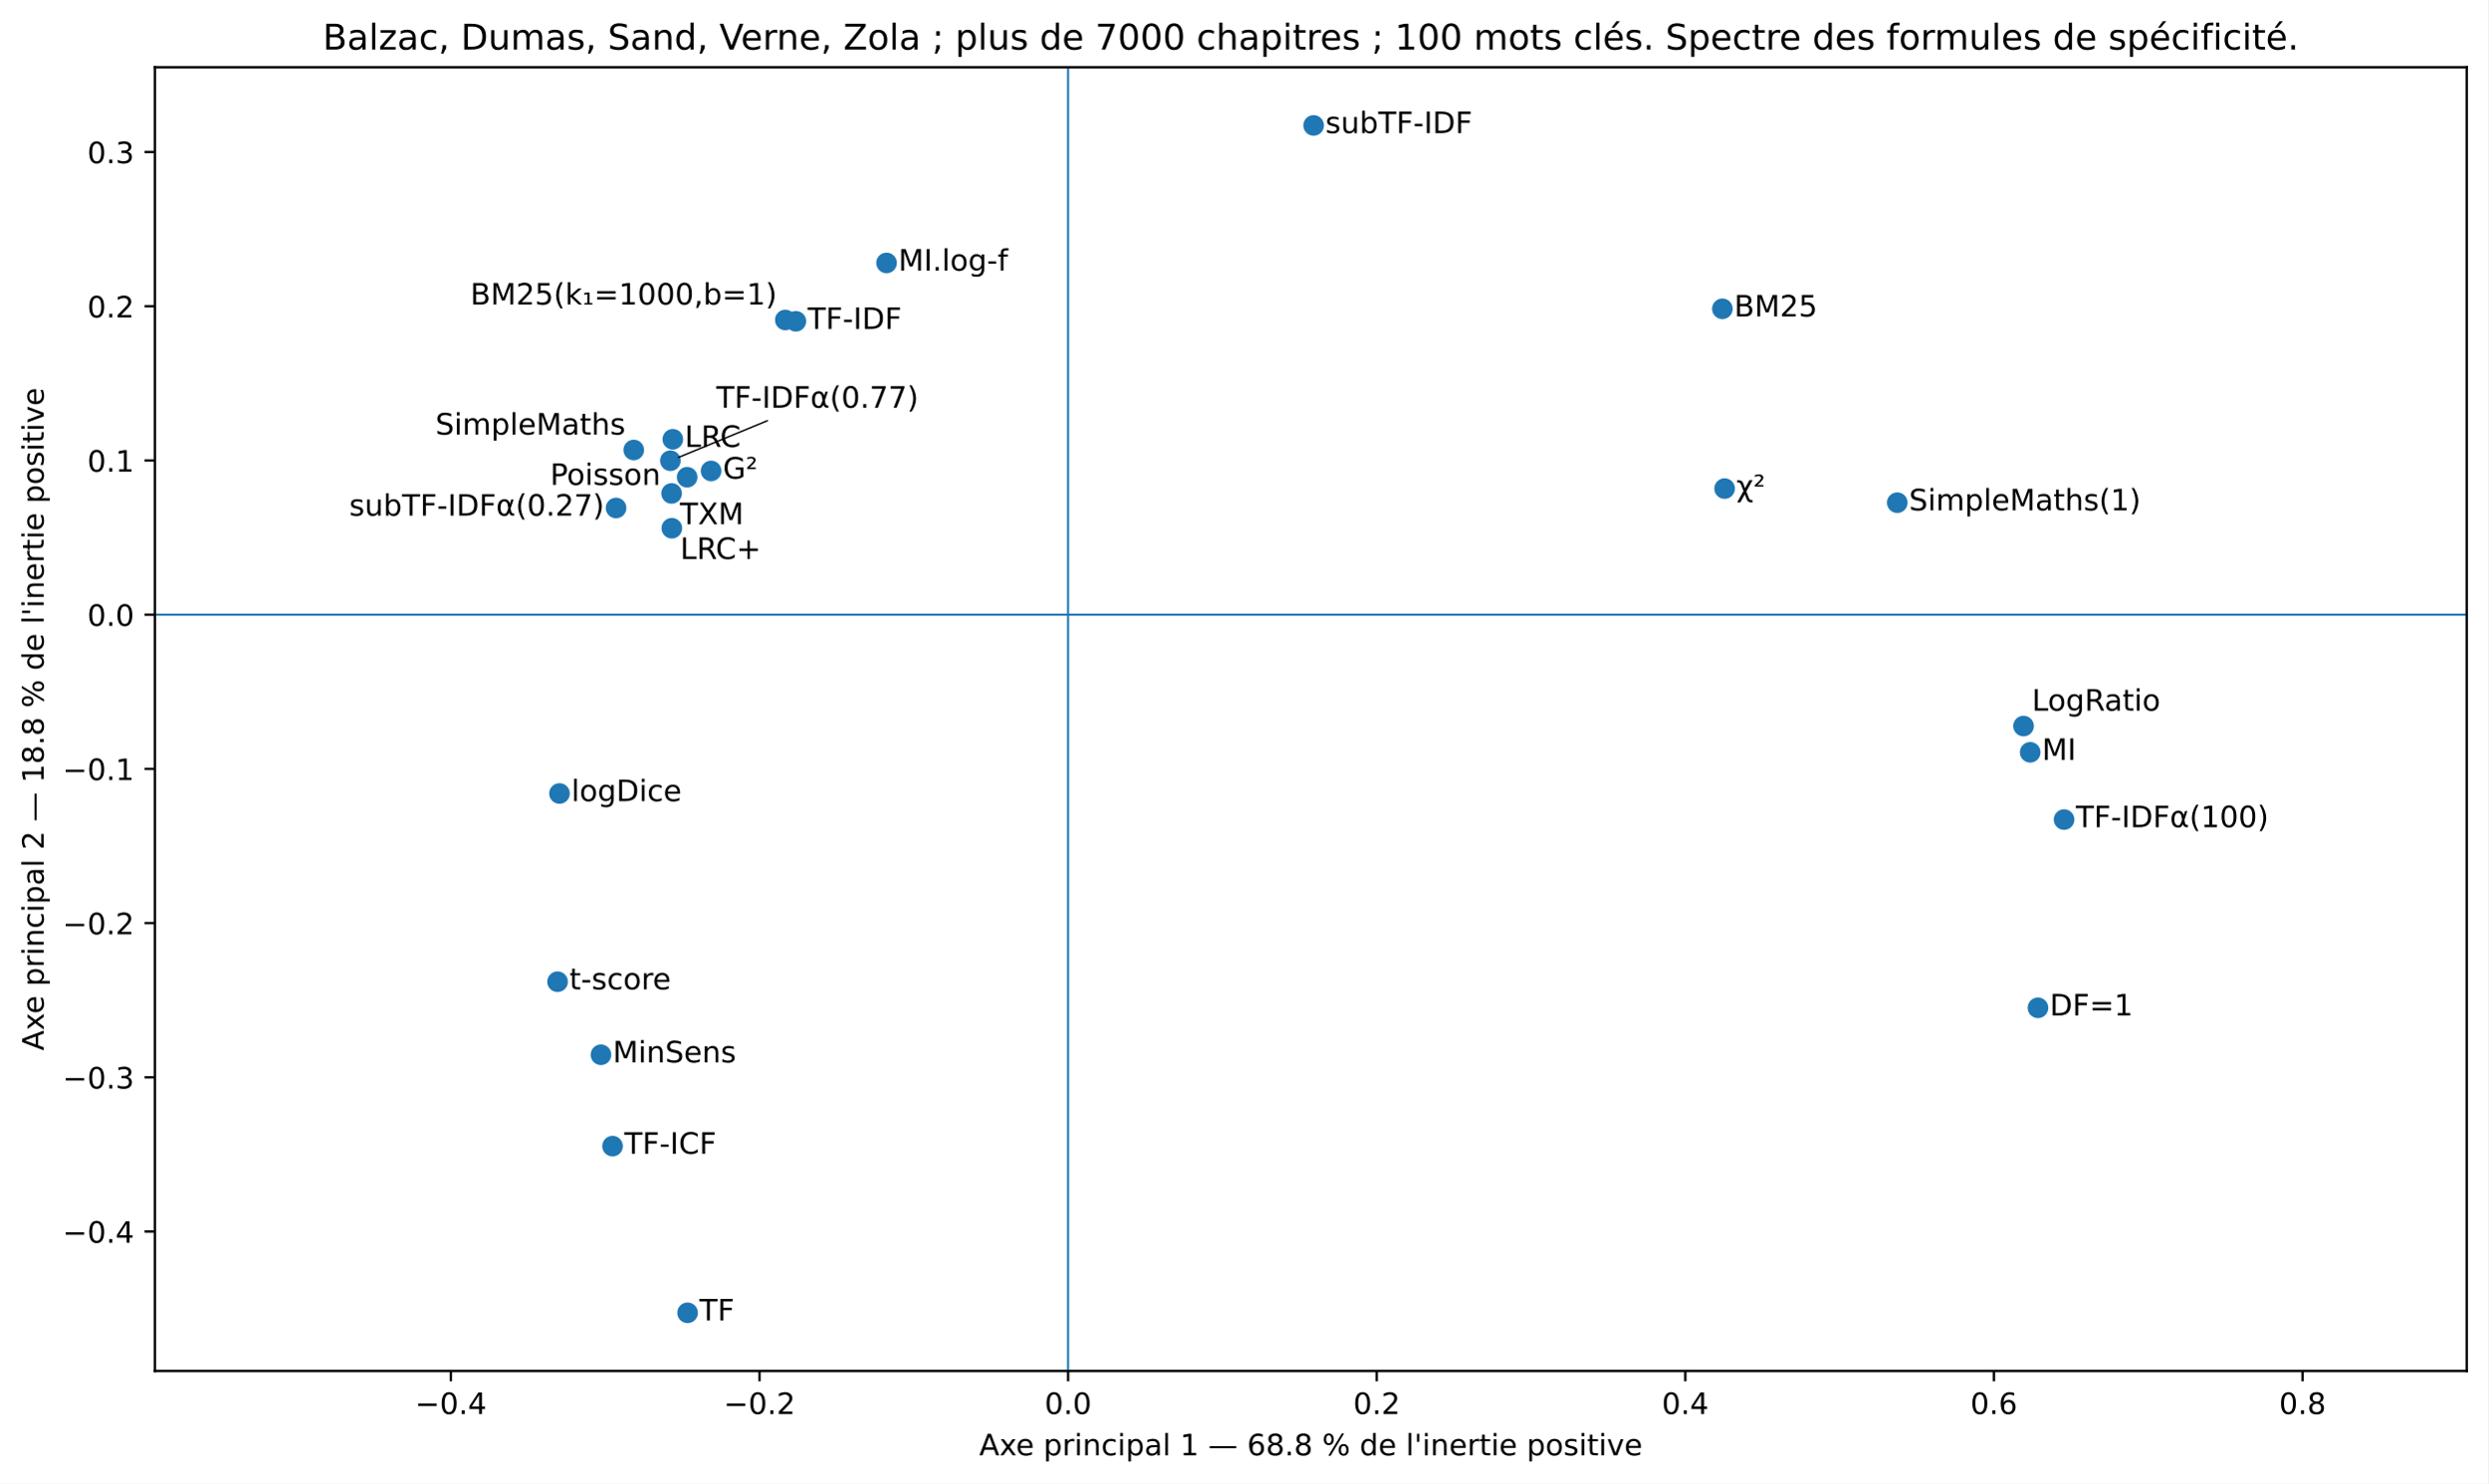
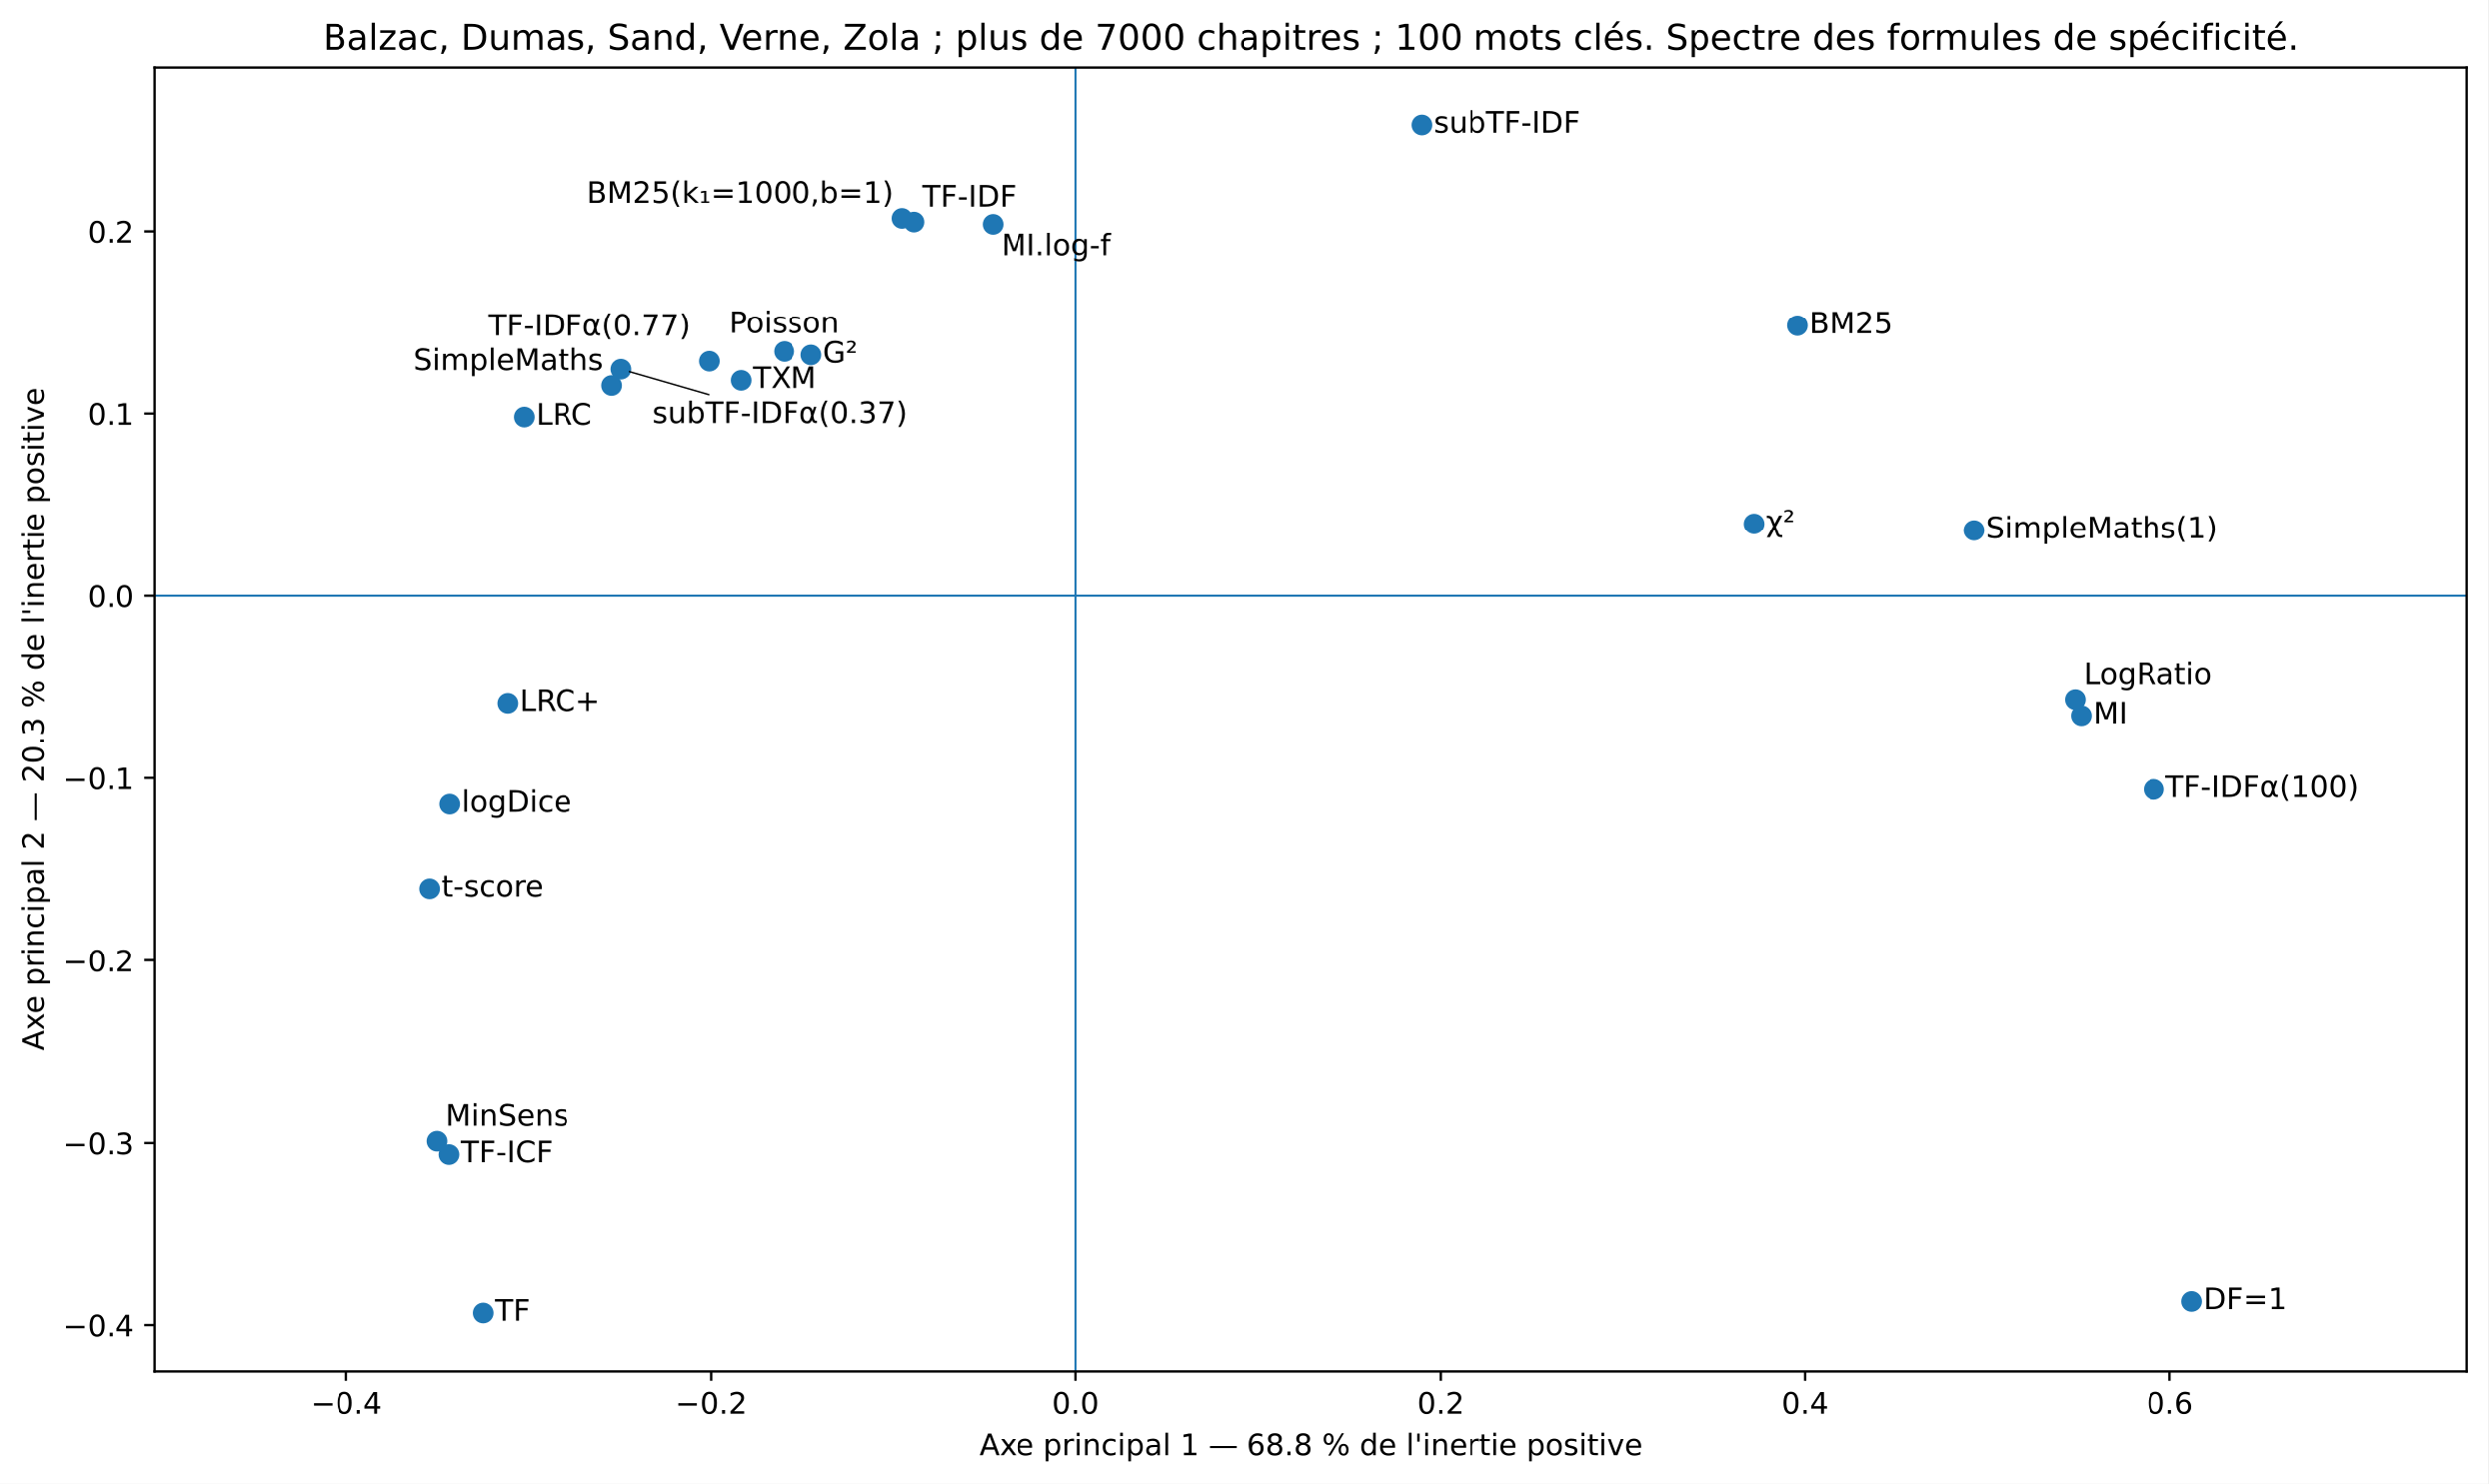
<svg xmlns="http://www.w3.org/2000/svg" xmlns:xlink="http://www.w3.org/1999/xlink" width="843.075pt" height="503.033pt" viewBox="0 0 843.075 503.033" version="1.1">
  <defs>
    <style type="text/css">*{stroke-linejoin: round; stroke-linecap: butt}</style>
  </defs>
  <g id="figure_1">
    <g id="patch_1">
      <path d="M 0 503.033  L 843.075 503.033  L 843.075 0  L 0 0  z " style="fill: #ffffff" />
    </g>
    <g id="axes_1">
      <g id="patch_2">
        <path d="M 52.484 464.832  L 835.875 464.832  L 835.875 22.798  L 52.484 22.798  z " style="fill: #ffffff" />
      </g>
      <g id="line2d_1">
-         <path d="M 52.484 208.403  L 835.875 208.403  " clip-path="url(#pb41ede298c)" style="fill: none; stroke: #1f77b4; stroke-width: 0.7; stroke-linecap: square" />
+         <path d="M 52.484 202.024  L 835.875 202.024  " clip-path="url(#p56e6027ae6)" style="fill: none; stroke: #1f77b4; stroke-width: 0.7; stroke-linecap: square" />
      </g>
      <g id="line2d_2">
-         <path d="M 361.93 464.832  L 361.93 22.798  " clip-path="url(#pb41ede298c)" style="fill: none; stroke: #1f77b4; stroke-width: 0.7; stroke-linecap: square" />
+         <path d="M 364.521 464.832  L 364.521 22.798  " clip-path="url(#p56e6027ae6)" style="fill: none; stroke: #1f77b4; stroke-width: 0.7; stroke-linecap: square" />
      </g>
      <g id="matplotlib.axis_1">
        <g id="xtick_1">
          <g id="line2d_3">
            <defs>
-               <path id="m1d5b45df70" d="M 0 0  L 0 3.5  " style="stroke: #000000; stroke-width: 0.8" />
+               <path id="md57ea3e11d" d="M 0 0  L 0 3.5  " style="stroke: #000000; stroke-width: 0.8" />
            </defs>
            <g>
-               <use xlink:href="#m1d5b45df70" x="152.773" y="464.832" style="stroke: #000000; stroke-width: 0.8" />
+               <use xlink:href="#md57ea3e11d" x="117.351" y="464.832" style="stroke: #000000; stroke-width: 0.8" />
            </g>
          </g>
          <g id="text_1">
-             <text style="font-size: 10px; font-family: 'DejaVu Sans', 'Bitstream Vera Sans', 'Computer Modern Sans Serif', 'Lucida Grande', 'Verdana', 'Geneva', 'Lucid', 'Arial', 'Helvetica', 'Avant Garde', sans-serif; text-anchor: middle" x="152.773" y="479.43" transform="rotate(-0 152.7732 479.4297)">−0.4</text>
+             <text style="font-size: 10px; font-family: 'DejaVu Sans', 'Bitstream Vera Sans', 'Computer Modern Sans Serif', 'Lucida Grande', 'Verdana', 'Geneva', 'Lucid', 'Arial', 'Helvetica', 'Avant Garde', sans-serif; text-anchor: middle" x="117.351" y="479.43" transform="rotate(-0 117.3508 479.4297)">−0.4</text>
          </g>
        </g>
        <g id="xtick_2">
          <g id="line2d_4">
            <g>
-               <use xlink:href="#m1d5b45df70" x="257.352" y="464.832" style="stroke: #000000; stroke-width: 0.8" />
+               <use xlink:href="#md57ea3e11d" x="240.936" y="464.832" style="stroke: #000000; stroke-width: 0.8" />
            </g>
          </g>
          <g id="text_2">
-             <text style="font-size: 10px; font-family: 'DejaVu Sans', 'Bitstream Vera Sans', 'Computer Modern Sans Serif', 'Lucida Grande', 'Verdana', 'Geneva', 'Lucid', 'Arial', 'Helvetica', 'Avant Garde', sans-serif; text-anchor: middle" x="257.352" y="479.43" transform="rotate(-0 257.3517 479.4297)">−0.2</text>
+             <text style="font-size: 10px; font-family: 'DejaVu Sans', 'Bitstream Vera Sans', 'Computer Modern Sans Serif', 'Lucida Grande', 'Verdana', 'Geneva', 'Lucid', 'Arial', 'Helvetica', 'Avant Garde', sans-serif; text-anchor: middle" x="240.936" y="479.43" transform="rotate(-0 240.9357 479.4297)">−0.2</text>
          </g>
        </g>
        <g id="xtick_3">
          <g id="line2d_5">
            <g>
-               <use xlink:href="#m1d5b45df70" x="361.93" y="464.832" style="stroke: #000000; stroke-width: 0.8" />
+               <use xlink:href="#md57ea3e11d" x="364.521" y="464.832" style="stroke: #000000; stroke-width: 0.8" />
            </g>
          </g>
          <g id="text_3">
-             <text style="font-size: 10px; font-family: 'DejaVu Sans', 'Bitstream Vera Sans', 'Computer Modern Sans Serif', 'Lucida Grande', 'Verdana', 'Geneva', 'Lucid', 'Arial', 'Helvetica', 'Avant Garde', sans-serif; text-anchor: middle" x="361.93" y="479.43" transform="rotate(-0 361.9302 479.4297)">0.0</text>
+             <text style="font-size: 10px; font-family: 'DejaVu Sans', 'Bitstream Vera Sans', 'Computer Modern Sans Serif', 'Lucida Grande', 'Verdana', 'Geneva', 'Lucid', 'Arial', 'Helvetica', 'Avant Garde', sans-serif; text-anchor: middle" x="364.521" y="479.43" transform="rotate(-0 364.5205 479.4297)">0.0</text>
          </g>
        </g>
        <g id="xtick_4">
          <g id="line2d_6">
            <g>
-               <use xlink:href="#m1d5b45df70" x="466.509" y="464.832" style="stroke: #000000; stroke-width: 0.8" />
+               <use xlink:href="#md57ea3e11d" x="488.105" y="464.832" style="stroke: #000000; stroke-width: 0.8" />
            </g>
          </g>
          <g id="text_4">
-             <text style="font-size: 10px; font-family: 'DejaVu Sans', 'Bitstream Vera Sans', 'Computer Modern Sans Serif', 'Lucida Grande', 'Verdana', 'Geneva', 'Lucid', 'Arial', 'Helvetica', 'Avant Garde', sans-serif; text-anchor: middle" x="466.509" y="479.43" transform="rotate(-0 466.5087 479.4297)">0.2</text>
+             <text style="font-size: 10px; font-family: 'DejaVu Sans', 'Bitstream Vera Sans', 'Computer Modern Sans Serif', 'Lucida Grande', 'Verdana', 'Geneva', 'Lucid', 'Arial', 'Helvetica', 'Avant Garde', sans-serif; text-anchor: middle" x="488.105" y="479.43" transform="rotate(-0 488.1053 479.4297)">0.2</text>
          </g>
        </g>
        <g id="xtick_5">
          <g id="line2d_7">
            <g>
-               <use xlink:href="#m1d5b45df70" x="571.087" y="464.832" style="stroke: #000000; stroke-width: 0.8" />
+               <use xlink:href="#md57ea3e11d" x="611.69" y="464.832" style="stroke: #000000; stroke-width: 0.8" />
            </g>
          </g>
          <g id="text_5">
-             <text style="font-size: 10px; font-family: 'DejaVu Sans', 'Bitstream Vera Sans', 'Computer Modern Sans Serif', 'Lucida Grande', 'Verdana', 'Geneva', 'Lucid', 'Arial', 'Helvetica', 'Avant Garde', sans-serif; text-anchor: middle" x="571.087" y="479.43" transform="rotate(-0 571.0872 479.4297)">0.4</text>
+             <text style="font-size: 10px; font-family: 'DejaVu Sans', 'Bitstream Vera Sans', 'Computer Modern Sans Serif', 'Lucida Grande', 'Verdana', 'Geneva', 'Lucid', 'Arial', 'Helvetica', 'Avant Garde', sans-serif; text-anchor: middle" x="611.69" y="479.43" transform="rotate(-0 611.6902 479.4297)">0.4</text>
          </g>
        </g>
        <g id="xtick_6">
          <g id="line2d_8">
            <g>
-               <use xlink:href="#m1d5b45df70" x="675.666" y="464.832" style="stroke: #000000; stroke-width: 0.8" />
+               <use xlink:href="#md57ea3e11d" x="735.275" y="464.832" style="stroke: #000000; stroke-width: 0.8" />
            </g>
          </g>
          <g id="text_6">
-             <text style="font-size: 10px; font-family: 'DejaVu Sans', 'Bitstream Vera Sans', 'Computer Modern Sans Serif', 'Lucida Grande', 'Verdana', 'Geneva', 'Lucid', 'Arial', 'Helvetica', 'Avant Garde', sans-serif; text-anchor: middle" x="675.666" y="479.43" transform="rotate(-0 675.6657 479.4297)">0.6</text>
-           </g>
-         </g>
-         <g id="xtick_7">
-           <g id="line2d_9">
-             <g>
-               <use xlink:href="#m1d5b45df70" x="780.244" y="464.832" style="stroke: #000000; stroke-width: 0.8" />
-             </g>
-           </g>
-           <g id="text_7">
-             <text style="font-size: 10px; font-family: 'DejaVu Sans', 'Bitstream Vera Sans', 'Computer Modern Sans Serif', 'Lucida Grande', 'Verdana', 'Geneva', 'Lucid', 'Arial', 'Helvetica', 'Avant Garde', sans-serif; text-anchor: middle" x="780.244" y="479.43" transform="rotate(-0 780.2442 479.4297)">0.8</text>
-           </g>
-         </g>
-         <g id="text_8">
+             <text style="font-size: 10px; font-family: 'DejaVu Sans', 'Bitstream Vera Sans', 'Computer Modern Sans Serif', 'Lucida Grande', 'Verdana', 'Geneva', 'Lucid', 'Arial', 'Helvetica', 'Avant Garde', sans-serif; text-anchor: middle" x="735.275" y="479.43" transform="rotate(-0 735.275 479.4297)">0.6</text>
+           </g>
+         </g>
+         <g id="text_7">
          <text style="font-size: 10px; font-family: 'DejaVu Sans', 'Bitstream Vera Sans', 'Computer Modern Sans Serif', 'Lucida Grande', 'Verdana', 'Geneva', 'Lucid', 'Arial', 'Helvetica', 'Avant Garde', sans-serif; text-anchor: middle" x="444.179" y="493.43" transform="rotate(-0 444.1793 493.4304)">Axe principal 1 — 68.8 % de l'inertie positive</text>
        </g>
      </g>
      <g id="matplotlib.axis_2">
        <g id="ytick_1">
+           <g id="line2d_9">
+             <defs>
+               <path id="mea94b015d9" d="M 0 0  L -3.5 0  " style="stroke: #000000; stroke-width: 0.8" />
+             </defs>
+             <g>
+               <use xlink:href="#mea94b015d9" x="52.484" y="449.194" style="stroke: #000000; stroke-width: 0.8" />
+             </g>
+           </g>
+           <g id="text_8">
+             <text style="font-size: 10px; font-family: 'DejaVu Sans', 'Bitstream Vera Sans', 'Computer Modern Sans Serif', 'Lucida Grande', 'Verdana', 'Geneva', 'Lucid', 'Arial', 'Helvetica', 'Avant Garde', sans-serif; text-anchor: end" x="45.484" y="452.993" transform="rotate(-0 45.48359 452.9928)">−0.4</text>
+           </g>
+         </g>
+         <g id="ytick_2">
          <g id="line2d_10">
-             <defs>
-               <path id="m9ce5cc620a" d="M 0 0  L -3.5 0  " style="stroke: #000000; stroke-width: 0.8" />
-             </defs>
-             <g>
-               <use xlink:href="#m9ce5cc620a" x="52.484" y="417.56" style="stroke: #000000; stroke-width: 0.8" />
+             <g>
+               <use xlink:href="#mea94b015d9" x="52.484" y="387.402" style="stroke: #000000; stroke-width: 0.8" />
            </g>
          </g>
          <g id="text_9">
-             <text style="font-size: 10px; font-family: 'DejaVu Sans', 'Bitstream Vera Sans', 'Computer Modern Sans Serif', 'Lucida Grande', 'Verdana', 'Geneva', 'Lucid', 'Arial', 'Helvetica', 'Avant Garde', sans-serif; text-anchor: end" x="45.484" y="421.359" transform="rotate(-0 45.48359 421.3587)">−0.4</text>
-           </g>
-         </g>
-         <g id="ytick_2">
+             <text style="font-size: 10px; font-family: 'DejaVu Sans', 'Bitstream Vera Sans', 'Computer Modern Sans Serif', 'Lucida Grande', 'Verdana', 'Geneva', 'Lucid', 'Arial', 'Helvetica', 'Avant Garde', sans-serif; text-anchor: end" x="45.484" y="391.2" transform="rotate(-0 45.48359 391.2004)">−0.3</text>
+           </g>
+         </g>
+         <g id="ytick_3">
          <g id="line2d_11">
            <g>
-               <use xlink:href="#m9ce5cc620a" x="52.484" y="365.271" style="stroke: #000000; stroke-width: 0.8" />
+               <use xlink:href="#mea94b015d9" x="52.484" y="325.609" style="stroke: #000000; stroke-width: 0.8" />
            </g>
          </g>
          <g id="text_10">
-             <text style="font-size: 10px; font-family: 'DejaVu Sans', 'Bitstream Vera Sans', 'Computer Modern Sans Serif', 'Lucida Grande', 'Verdana', 'Geneva', 'Lucid', 'Arial', 'Helvetica', 'Avant Garde', sans-serif; text-anchor: end" x="45.484" y="369.069" transform="rotate(-0 45.48359 369.0694)">−0.3</text>
-           </g>
-         </g>
-         <g id="ytick_3">
+             <text style="font-size: 10px; font-family: 'DejaVu Sans', 'Bitstream Vera Sans', 'Computer Modern Sans Serif', 'Lucida Grande', 'Verdana', 'Geneva', 'Lucid', 'Arial', 'Helvetica', 'Avant Garde', sans-serif; text-anchor: end" x="45.484" y="329.408" transform="rotate(-0 45.48359 329.4079)">−0.2</text>
+           </g>
+         </g>
+         <g id="ytick_4">
          <g id="line2d_12">
            <g>
-               <use xlink:href="#m9ce5cc620a" x="52.484" y="312.981" style="stroke: #000000; stroke-width: 0.8" />
+               <use xlink:href="#mea94b015d9" x="52.484" y="263.817" style="stroke: #000000; stroke-width: 0.8" />
            </g>
          </g>
          <g id="text_11">
-             <text style="font-size: 10px; font-family: 'DejaVu Sans', 'Bitstream Vera Sans', 'Computer Modern Sans Serif', 'Lucida Grande', 'Verdana', 'Geneva', 'Lucid', 'Arial', 'Helvetica', 'Avant Garde', sans-serif; text-anchor: end" x="45.484" y="316.78" transform="rotate(-0 45.48359 316.7802)">−0.2</text>
-           </g>
-         </g>
-         <g id="ytick_4">
+             <text style="font-size: 10px; font-family: 'DejaVu Sans', 'Bitstream Vera Sans', 'Computer Modern Sans Serif', 'Lucida Grande', 'Verdana', 'Geneva', 'Lucid', 'Arial', 'Helvetica', 'Avant Garde', sans-serif; text-anchor: end" x="45.484" y="267.616" transform="rotate(-0 45.48359 267.6155)">−0.1</text>
+           </g>
+         </g>
+         <g id="ytick_5">
          <g id="line2d_13">
            <g>
-               <use xlink:href="#m9ce5cc620a" x="52.484" y="260.692" style="stroke: #000000; stroke-width: 0.8" />
+               <use xlink:href="#mea94b015d9" x="52.484" y="202.024" style="stroke: #000000; stroke-width: 0.8" />
            </g>
          </g>
          <g id="text_12">
-             <text style="font-size: 10px; font-family: 'DejaVu Sans', 'Bitstream Vera Sans', 'Computer Modern Sans Serif', 'Lucida Grande', 'Verdana', 'Geneva', 'Lucid', 'Arial', 'Helvetica', 'Avant Garde', sans-serif; text-anchor: end" x="45.484" y="264.491" transform="rotate(-0 45.48359 264.4909)">−0.1</text>
-           </g>
-         </g>
-         <g id="ytick_5">
+             <text style="font-size: 10px; font-family: 'DejaVu Sans', 'Bitstream Vera Sans', 'Computer Modern Sans Serif', 'Lucida Grande', 'Verdana', 'Geneva', 'Lucid', 'Arial', 'Helvetica', 'Avant Garde', sans-serif; text-anchor: end" x="45.484" y="205.823" transform="rotate(-0 45.48359 205.8231)">0.0</text>
+           </g>
+         </g>
+         <g id="ytick_6">
          <g id="line2d_14">
            <g>
-               <use xlink:href="#m9ce5cc620a" x="52.484" y="208.403" style="stroke: #000000; stroke-width: 0.8" />
+               <use xlink:href="#mea94b015d9" x="52.484" y="140.232" style="stroke: #000000; stroke-width: 0.8" />
            </g>
          </g>
          <g id="text_13">
-             <text style="font-size: 10px; font-family: 'DejaVu Sans', 'Bitstream Vera Sans', 'Computer Modern Sans Serif', 'Lucida Grande', 'Verdana', 'Geneva', 'Lucid', 'Arial', 'Helvetica', 'Avant Garde', sans-serif; text-anchor: end" x="45.484" y="212.202" transform="rotate(-0 45.48359 212.2017)">0.0</text>
-           </g>
-         </g>
-         <g id="ytick_6">
+             <text style="font-size: 10px; font-family: 'DejaVu Sans', 'Bitstream Vera Sans', 'Computer Modern Sans Serif', 'Lucida Grande', 'Verdana', 'Geneva', 'Lucid', 'Arial', 'Helvetica', 'Avant Garde', sans-serif; text-anchor: end" x="45.484" y="144.031" transform="rotate(-0 45.48359 144.0307)">0.1</text>
+           </g>
+         </g>
+         <g id="ytick_7">
          <g id="line2d_15">
            <g>
-               <use xlink:href="#m9ce5cc620a" x="52.484" y="156.114" style="stroke: #000000; stroke-width: 0.8" />
+               <use xlink:href="#mea94b015d9" x="52.484" y="78.439" style="stroke: #000000; stroke-width: 0.8" />
            </g>
          </g>
          <g id="text_14">
-             <text style="font-size: 10px; font-family: 'DejaVu Sans', 'Bitstream Vera Sans', 'Computer Modern Sans Serif', 'Lucida Grande', 'Verdana', 'Geneva', 'Lucid', 'Arial', 'Helvetica', 'Avant Garde', sans-serif; text-anchor: end" x="45.484" y="159.912" transform="rotate(-0 45.48359 159.9124)">0.1</text>
-           </g>
-         </g>
-         <g id="ytick_7">
-           <g id="line2d_16">
-             <g>
-               <use xlink:href="#m9ce5cc620a" x="52.484" y="103.824" style="stroke: #000000; stroke-width: 0.8" />
-             </g>
-           </g>
-           <g id="text_15">
-             <text style="font-size: 10px; font-family: 'DejaVu Sans', 'Bitstream Vera Sans', 'Computer Modern Sans Serif', 'Lucida Grande', 'Verdana', 'Geneva', 'Lucid', 'Arial', 'Helvetica', 'Avant Garde', sans-serif; text-anchor: end" x="45.484" y="107.623" transform="rotate(-0 45.48359 107.6232)">0.2</text>
-           </g>
-         </g>
-         <g id="ytick_8">
-           <g id="line2d_17">
-             <g>
-               <use xlink:href="#m9ce5cc620a" x="52.484" y="51.535" style="stroke: #000000; stroke-width: 0.8" />
-             </g>
-           </g>
-           <g id="text_16">
-             <text style="font-size: 10px; font-family: 'DejaVu Sans', 'Bitstream Vera Sans', 'Computer Modern Sans Serif', 'Lucida Grande', 'Verdana', 'Geneva', 'Lucid', 'Arial', 'Helvetica', 'Avant Garde', sans-serif; text-anchor: end" x="45.484" y="55.334" transform="rotate(-0 45.48359 55.33393)">0.3</text>
-           </g>
-         </g>
-         <g id="text_17">
-           <text style="font-size: 10px; font-family: 'DejaVu Sans', 'Bitstream Vera Sans', 'Computer Modern Sans Serif', 'Lucida Grande', 'Verdana', 'Geneva', 'Lucid', 'Arial', 'Helvetica', 'Avant Garde', sans-serif; text-anchor: middle" x="14.798" y="243.815" transform="rotate(-90 14.79844 243.8151)">Axe principal 2 — 18.8 % de l'inertie positive</text>
+             <text style="font-size: 10px; font-family: 'DejaVu Sans', 'Bitstream Vera Sans', 'Computer Modern Sans Serif', 'Lucida Grande', 'Verdana', 'Geneva', 'Lucid', 'Arial', 'Helvetica', 'Avant Garde', sans-serif; text-anchor: end" x="45.484" y="82.238" transform="rotate(-0 45.48359 82.23826)">0.2</text>
+           </g>
+         </g>
+         <g id="text_15">
+           <text style="font-size: 10px; font-family: 'DejaVu Sans', 'Bitstream Vera Sans', 'Computer Modern Sans Serif', 'Lucida Grande', 'Verdana', 'Geneva', 'Lucid', 'Arial', 'Helvetica', 'Avant Garde', sans-serif; text-anchor: middle" x="14.798" y="243.815" transform="rotate(-90 14.79844 243.8151)">Axe principal 2 — 20.3 % de l'inertie positive</text>
        </g>
      </g>
      <g id="patch_3">
        <path d="M 52.484 464.832  L 52.484 22.798  " style="fill: none; stroke: #000000; stroke-width: 0.8; stroke-linejoin: miter; stroke-linecap: square" />
      </g>
      <g id="patch_4">
        <path d="M 835.875 464.832  L 835.875 22.798  " style="fill: none; stroke: #000000; stroke-width: 0.8; stroke-linejoin: miter; stroke-linecap: square" />
      </g>
      <g id="patch_5">
        <path d="M 52.484 464.832  L 835.875 464.832  " style="fill: none; stroke: #000000; stroke-width: 0.8; stroke-linejoin: miter; stroke-linecap: square" />
      </g>
      <g id="patch_6">
        <path d="M 52.484 22.798  L 835.875 22.798  " style="fill: none; stroke: #000000; stroke-width: 0.8; stroke-linejoin: miter; stroke-linecap: square" />
      </g>
      <g id="PathCollection_1">
        <defs>
-           <path id="m685a422214" d="M 0 3  C 0.796 3 1.559 2.684 2.121 2.121  C 2.684 1.559 3 0.796 3 0  C 3 -0.796 2.684 -1.559 2.121 -2.121  C 1.559 -2.684 0.796 -3 0 -3  C -0.796 -3 -1.559 -2.684 -2.121 -2.121  C -2.684 -1.559 -3 -0.796 -3 0  C -3 0.796 -2.684 1.559 -2.121 2.121  C -1.559 2.684 -0.796 3 0 3  z " style="stroke: #1f77b4" />
+           <path id="m5da2a9878a" d="M 0 3  C 0.796 3 1.559 2.684 2.121 2.121  C 2.684 1.559 3 0.796 3 0  C 3 -0.796 2.684 -1.559 2.121 -2.121  C 1.559 -2.684 0.796 -3 0 -3  C -0.796 -3 -1.559 -2.684 -2.121 -2.121  C -2.684 -1.559 -3 -0.796 -3 0  C -3 0.796 -2.684 1.559 -2.121 2.121  C -1.559 2.684 -0.796 3 0 3  z " style="stroke: #1f77b4" />
        </defs>
-         <g clip-path="url(#pb41ede298c)">
-           <use xlink:href="#m685a422214" x="232.991" y="445.109" style="fill: #1f77b4; stroke: #1f77b4" />
-           <use xlink:href="#m685a422214" x="269.677" y="108.924" style="fill: #1f77b4; stroke: #1f77b4" />
-           <use xlink:href="#m685a422214" x="445.134" y="42.521" style="fill: #1f77b4; stroke: #1f77b4" />
-           <use xlink:href="#m685a422214" x="207.564" y="388.604" style="fill: #1f77b4; stroke: #1f77b4" />
-           <use xlink:href="#m685a422214" x="583.649" y="104.695" style="fill: #1f77b4; stroke: #1f77b4" />
-           <use xlink:href="#m685a422214" x="240.956" y="159.673" style="fill: #1f77b4; stroke: #1f77b4" />
-           <use xlink:href="#m685a422214" x="227.574" y="167.292" style="fill: #1f77b4; stroke: #1f77b4" />
-           <use xlink:href="#m685a422214" x="584.404" y="165.649" style="fill: #1f77b4; stroke: #1f77b4" />
-           <use xlink:href="#m685a422214" x="188.931" y="332.858" style="fill: #1f77b4; stroke: #1f77b4" />
-           <use xlink:href="#m685a422214" x="687.948" y="255.069" style="fill: #1f77b4; stroke: #1f77b4" />
-           <use xlink:href="#m685a422214" x="300.413" y="89.147" style="fill: #1f77b4; stroke: #1f77b4" />
-           <use xlink:href="#m685a422214" x="189.585" y="269.033" style="fill: #1f77b4; stroke: #1f77b4" />
-           <use xlink:href="#m685a422214" x="685.698" y="246.162" style="fill: #1f77b4; stroke: #1f77b4" />
-           <use xlink:href="#m685a422214" x="214.744" y="152.569" style="fill: #1f77b4; stroke: #1f77b4" />
-           <use xlink:href="#m685a422214" x="203.635" y="357.616" style="fill: #1f77b4; stroke: #1f77b4" />
-           <use xlink:href="#m685a422214" x="266.104" y="108.478" style="fill: #1f77b4; stroke: #1f77b4" />
-           <use xlink:href="#m685a422214" x="690.582" y="341.706" style="fill: #1f77b4; stroke: #1f77b4" />
-           <use xlink:href="#m685a422214" x="227.99" y="148.937" style="fill: #1f77b4; stroke: #1f77b4" />
-           <use xlink:href="#m685a422214" x="227.651" y="179.094" style="fill: #1f77b4; stroke: #1f77b4" />
-           <use xlink:href="#m685a422214" x="232.847" y="161.797" style="fill: #1f77b4; stroke: #1f77b4" />
-           <use xlink:href="#m685a422214" x="642.906" y="170.431" style="fill: #1f77b4; stroke: #1f77b4" />
-           <use xlink:href="#m685a422214" x="208.753" y="172.228" style="fill: #1f77b4; stroke: #1f77b4" />
-           <use xlink:href="#m685a422214" x="227.163" y="156.202" style="fill: #1f77b4; stroke: #1f77b4" />
-           <use xlink:href="#m685a422214" x="699.427" y="277.874" style="fill: #1f77b4; stroke: #1f77b4" />
-         </g>
+         <g clip-path="url(#p56e6027ae6)">
+           <use xlink:href="#m5da2a9878a" x="163.687" y="445.109" style="fill: #1f77b4; stroke: #1f77b4" />
+           <use xlink:href="#m5da2a9878a" x="309.689" y="75.297" style="fill: #1f77b4; stroke: #1f77b4" />
+           <use xlink:href="#m5da2a9878a" x="481.735" y="42.521" style="fill: #1f77b4; stroke: #1f77b4" />
+           <use xlink:href="#m5da2a9878a" x="152.138" y="391.297" style="fill: #1f77b4; stroke: #1f77b4" />
+           <use xlink:href="#m5da2a9878a" x="609.11" y="110.413" style="fill: #1f77b4; stroke: #1f77b4" />
+           <use xlink:href="#m5da2a9878a" x="274.901" y="120.413" style="fill: #1f77b4; stroke: #1f77b4" />
+           <use xlink:href="#m5da2a9878a" x="251.052" y="129.016" style="fill: #1f77b4; stroke: #1f77b4" />
+           <use xlink:href="#m5da2a9878a" x="594.482" y="177.584" style="fill: #1f77b4; stroke: #1f77b4" />
+           <use xlink:href="#m5da2a9878a" x="145.609" y="301.308" style="fill: #1f77b4; stroke: #1f77b4" />
+           <use xlink:href="#m5da2a9878a" x="705.287" y="242.599" style="fill: #1f77b4; stroke: #1f77b4" />
+           <use xlink:href="#m5da2a9878a" x="336.41" y="76.072" style="fill: #1f77b4; stroke: #1f77b4" />
+           <use xlink:href="#m5da2a9878a" x="152.374" y="272.673" style="fill: #1f77b4; stroke: #1f77b4" />
+           <use xlink:href="#m5da2a9878a" x="703.237" y="237.138" style="fill: #1f77b4; stroke: #1f77b4" />
+           <use xlink:href="#m5da2a9878a" x="207.328" y="130.766" style="fill: #1f77b4; stroke: #1f77b4" />
+           <use xlink:href="#m5da2a9878a" x="148.097" y="386.78" style="fill: #1f77b4; stroke: #1f77b4" />
+           <use xlink:href="#m5da2a9878a" x="305.645" y="74.059" style="fill: #1f77b4; stroke: #1f77b4" />
+           <use xlink:href="#m5da2a9878a" x="742.749" y="441.207" style="fill: #1f77b4; stroke: #1f77b4" />
+           <use xlink:href="#m5da2a9878a" x="177.554" y="141.424" style="fill: #1f77b4; stroke: #1f77b4" />
+           <use xlink:href="#m5da2a9878a" x="171.985" y="238.375" style="fill: #1f77b4; stroke: #1f77b4" />
+           <use xlink:href="#m5da2a9878a" x="265.717" y="119.239" style="fill: #1f77b4; stroke: #1f77b4" />
+           <use xlink:href="#m5da2a9878a" x="669.033" y="179.821" style="fill: #1f77b4; stroke: #1f77b4" />
+           <use xlink:href="#m5da2a9878a" x="210.472" y="125.243" style="fill: #1f77b4; stroke: #1f77b4" />
+           <use xlink:href="#m5da2a9878a" x="240.329" y="122.536" style="fill: #1f77b4; stroke: #1f77b4" />
+           <use xlink:href="#m5da2a9878a" x="729.871" y="267.691" style="fill: #1f77b4; stroke: #1f77b4" />
+         </g>
+       </g>
+       <g id="text_16">
+         <text style="font-size: 10px; font-family: 'DejaVu Sans', 'Bitstream Vera Sans', 'Computer Modern Sans Serif', 'Lucida Grande', 'Verdana', 'Geneva', 'Lucid', 'Arial', 'Helvetica', 'Avant Garde', sans-serif; text-anchor: start" x="278.901" y="123.01" transform="rotate(-0 278.9012 123.0104)">G²</text>
+       </g>
+       <g id="text_17">
+         <text style="font-size: 10px; font-family: 'DejaVu Sans', 'Bitstream Vera Sans', 'Computer Modern Sans Serif', 'Lucida Grande', 'Verdana', 'Geneva', 'Lucid', 'Arial', 'Helvetica', 'Avant Garde', sans-serif; text-anchor: start" x="255.052" y="131.613" transform="rotate(-0 255.0515 131.6133)">TXM</text>
      </g>
      <g id="text_18">
-         <text style="font-size: 10px; font-family: 'DejaVu Sans', 'Bitstream Vera Sans', 'Computer Modern Sans Serif', 'Lucida Grande', 'Verdana', 'Geneva', 'Lucid', 'Arial', 'Helvetica', 'Avant Garde', sans-serif; text-anchor: start" x="244.956" y="162.27" transform="rotate(-0 244.9559 162.2702)">G²</text>
+         <text style="font-size: 10px; font-family: 'DejaVu Sans', 'Bitstream Vera Sans', 'Computer Modern Sans Serif', 'Lucida Grande', 'Verdana', 'Geneva', 'Lucid', 'Arial', 'Helvetica', 'Avant Garde', sans-serif; text-anchor: end" x="204.5" y="125.536" transform="rotate(-0 204.4999 125.5355)">SimpleMaths</text>
      </g>
      <g id="text_19">
-         <text style="font-size: 10px; font-family: 'DejaVu Sans', 'Bitstream Vera Sans', 'Computer Modern Sans Serif', 'Lucida Grande', 'Verdana', 'Geneva', 'Lucid', 'Arial', 'Helvetica', 'Avant Garde', sans-serif; text-anchor: start" x="231.99" y="151.534" transform="rotate(-0 231.9901 151.5342)">LRC</text>
+         <text style="font-size: 10px; font-family: 'DejaVu Sans', 'Bitstream Vera Sans', 'Computer Modern Sans Serif', 'Lucida Grande', 'Verdana', 'Geneva', 'Lucid', 'Arial', 'Helvetica', 'Avant Garde', sans-serif; text-anchor: middle" x="265.717" y="112.837" transform="rotate(-0 265.7171 112.8371)">Poisson</text>
+       </g>
+       <g id="patch_7">
+         <path d="M 240.151 133.849  Q 226.752 129.964 213.352 126.078  " style="fill: none; stroke: #000000; stroke-width: 0.5; stroke-linecap: round" />
      </g>
      <g id="text_20">
-         <text style="font-size: 10px; font-family: 'DejaVu Sans', 'Bitstream Vera Sans', 'Computer Modern Sans Serif', 'Lucida Grande', 'Verdana', 'Geneva', 'Lucid', 'Arial', 'Helvetica', 'Avant Garde', sans-serif; text-anchor: start" x="230.403" y="177.719" transform="rotate(-0 230.4028 177.7185)">TXM</text>
+         <text style="font-size: 10px; font-family: 'DejaVu Sans', 'Bitstream Vera Sans', 'Computer Modern Sans Serif', 'Lucida Grande', 'Verdana', 'Geneva', 'Lucid', 'Arial', 'Helvetica', 'Avant Garde', sans-serif; text-anchor: start" x="221.079" y="143.448" transform="rotate(-0 221.0787 143.4478)">subTF-IDFα(0.37)</text>
      </g>
      <g id="text_21">
-         <text style="font-size: 10px; font-family: 'DejaVu Sans', 'Bitstream Vera Sans', 'Computer Modern Sans Serif', 'Lucida Grande', 'Verdana', 'Geneva', 'Lucid', 'Arial', 'Helvetica', 'Avant Garde', sans-serif; text-anchor: end" x="211.915" y="147.338" transform="rotate(-0 211.9151 147.3378)">SimpleMaths</text>
+         <text style="font-size: 10px; font-family: 'DejaVu Sans', 'Bitstream Vera Sans', 'Computer Modern Sans Serif', 'Lucida Grande', 'Verdana', 'Geneva', 'Lucid', 'Arial', 'Helvetica', 'Avant Garde', sans-serif; text-anchor: end" x="233.965" y="113.77" transform="rotate(-0 233.9648 113.7702)">TF-IDFα(0.77)</text>
      </g>
      <g id="text_22">
-         <text style="font-size: 10px; font-family: 'DejaVu Sans', 'Bitstream Vera Sans', 'Computer Modern Sans Serif', 'Lucida Grande', 'Verdana', 'Geneva', 'Lucid', 'Arial', 'Helvetica', 'Avant Garde', sans-serif; text-anchor: start" x="230.479" y="189.52" transform="rotate(-0 230.479 189.5205)">LRC+</text>
+         <text style="font-size: 10px; font-family: 'DejaVu Sans', 'Bitstream Vera Sans', 'Computer Modern Sans Serif', 'Lucida Grande', 'Verdana', 'Geneva', 'Lucid', 'Arial', 'Helvetica', 'Avant Garde', sans-serif; text-anchor: start" x="312.517" y="70.067" transform="rotate(-0 312.5174 70.06667)">TF-IDF</text>
      </g>
      <g id="text_23">
-         <text style="font-size: 10px; font-family: 'DejaVu Sans', 'Bitstream Vera Sans', 'Computer Modern Sans Serif', 'Lucida Grande', 'Verdana', 'Geneva', 'Lucid', 'Arial', 'Helvetica', 'Avant Garde', sans-serif; text-anchor: end" x="223.847" y="164.395" transform="rotate(-0 223.8467 164.3948)">Poisson</text>
+         <text style="font-size: 10px; font-family: 'DejaVu Sans', 'Bitstream Vera Sans', 'Computer Modern Sans Serif', 'Lucida Grande', 'Verdana', 'Geneva', 'Lucid', 'Arial', 'Helvetica', 'Avant Garde', sans-serif; text-anchor: end" x="302.816" y="68.828" transform="rotate(-0 302.8163 68.82847)">BM25(k₁=1000,b=1)</text>
      </g>
      <g id="text_24">
-         <text style="font-size: 10px; font-family: 'DejaVu Sans', 'Bitstream Vera Sans', 'Computer Modern Sans Serif', 'Lucida Grande', 'Verdana', 'Geneva', 'Lucid', 'Arial', 'Helvetica', 'Avant Garde', sans-serif; text-anchor: end" x="204.753" y="174.826" transform="rotate(-0 204.7527 174.8258)">subTF-IDFα(0.27)</text>
-       </g>
-       <g id="patch_7">
-         <path d="M 260.019 142.646  Q 244.977 148.852 229.934 155.059  " style="fill: none; stroke: #000000; stroke-width: 0.5; stroke-linecap: round" />
+         <text style="font-size: 10px; font-family: 'DejaVu Sans', 'Bitstream Vera Sans', 'Computer Modern Sans Serif', 'Lucida Grande', 'Verdana', 'Geneva', 'Lucid', 'Arial', 'Helvetica', 'Avant Garde', sans-serif; text-anchor: start" x="156.138" y="393.895" transform="rotate(-0 156.1384 393.8949)">TF-ICF</text>
      </g>
      <g id="text_25">
-         <text style="font-size: 10px; font-family: 'DejaVu Sans', 'Bitstream Vera Sans', 'Computer Modern Sans Serif', 'Lucida Grande', 'Verdana', 'Geneva', 'Lucid', 'Arial', 'Helvetica', 'Avant Garde', sans-serif; text-anchor: start" x="242.719" y="138.244" transform="rotate(-0 242.7192 138.2438)">TF-IDFα(0.77)</text>
+         <text style="font-size: 10px; font-family: 'DejaVu Sans', 'Bitstream Vera Sans', 'Computer Modern Sans Serif', 'Lucida Grande', 'Verdana', 'Geneva', 'Lucid', 'Arial', 'Helvetica', 'Avant Garde', sans-serif; text-anchor: start" x="709.287" y="245.197" transform="rotate(-0 709.2871 245.1967)">MI</text>
      </g>
      <g id="text_26">
-         <text style="font-size: 10px; font-family: 'DejaVu Sans', 'Bitstream Vera Sans', 'Computer Modern Sans Serif', 'Lucida Grande', 'Verdana', 'Geneva', 'Lucid', 'Arial', 'Helvetica', 'Avant Garde', sans-serif; text-anchor: start" x="273.677" y="111.522" transform="rotate(-0 273.6775 111.522)">TF-IDF</text>
+         <text style="font-size: 10px; font-family: 'DejaVu Sans', 'Bitstream Vera Sans', 'Computer Modern Sans Serif', 'Lucida Grande', 'Verdana', 'Geneva', 'Lucid', 'Arial', 'Helvetica', 'Avant Garde', sans-serif; text-anchor: start" x="339.239" y="86.499" transform="rotate(-0 339.2387 86.49931)">MI.log-f</text>
      </g>
      <g id="text_27">
-         <text style="font-size: 10px; font-family: 'DejaVu Sans', 'Bitstream Vera Sans', 'Computer Modern Sans Serif', 'Lucida Grande', 'Verdana', 'Geneva', 'Lucid', 'Arial', 'Helvetica', 'Avant Garde', sans-serif; text-anchor: end" x="263.275" y="103.247" transform="rotate(-0 263.2751 103.2475)">BM25(k₁=1000,b=1)</text>
+         <text style="font-size: 10px; font-family: 'DejaVu Sans', 'Bitstream Vera Sans', 'Computer Modern Sans Serif', 'Lucida Grande', 'Verdana', 'Geneva', 'Lucid', 'Arial', 'Helvetica', 'Avant Garde', sans-serif; text-anchor: start" x="156.374" y="275.272" transform="rotate(-0 156.3742 275.2715)">logDice</text>
      </g>
      <g id="text_28">
-         <text style="font-size: 10px; font-family: 'DejaVu Sans', 'Bitstream Vera Sans', 'Computer Modern Sans Serif', 'Lucida Grande', 'Verdana', 'Geneva', 'Lucid', 'Arial', 'Helvetica', 'Avant Garde', sans-serif; text-anchor: start" x="211.564" y="391.202" transform="rotate(-0 211.5637 391.2018)">TF-ICF</text>
+         <text style="font-size: 10px; font-family: 'DejaVu Sans', 'Bitstream Vera Sans', 'Computer Modern Sans Serif', 'Lucida Grande', 'Verdana', 'Geneva', 'Lucid', 'Arial', 'Helvetica', 'Avant Garde', sans-serif; text-anchor: start" x="706.066" y="231.907" transform="rotate(-0 706.0658 231.907)">LogRatio</text>
      </g>
      <g id="text_29">
-         <text style="font-size: 10px; font-family: 'DejaVu Sans', 'Bitstream Vera Sans', 'Computer Modern Sans Serif', 'Lucida Grande', 'Verdana', 'Geneva', 'Lucid', 'Arial', 'Helvetica', 'Avant Garde', sans-serif; text-anchor: start" x="192.931" y="335.455" transform="rotate(-0 192.9314 335.4552)">t-score</text>
+         <text style="font-size: 10px; font-family: 'DejaVu Sans', 'Bitstream Vera Sans', 'Computer Modern Sans Serif', 'Lucida Grande', 'Verdana', 'Geneva', 'Lucid', 'Arial', 'Helvetica', 'Avant Garde', sans-serif; text-anchor: start" x="181.554" y="144.021" transform="rotate(-0 181.5542 144.0214)">LRC</text>
      </g>
      <g id="text_30">
-         <text style="font-size: 10px; font-family: 'DejaVu Sans', 'Bitstream Vera Sans', 'Computer Modern Sans Serif', 'Lucida Grande', 'Verdana', 'Geneva', 'Lucid', 'Arial', 'Helvetica', 'Avant Garde', sans-serif; text-anchor: start" x="691.948" y="257.667" transform="rotate(-0 691.9482 257.6668)">MI</text>
+         <text style="font-size: 10px; font-family: 'DejaVu Sans', 'Bitstream Vera Sans', 'Computer Modern Sans Serif', 'Lucida Grande', 'Verdana', 'Geneva', 'Lucid', 'Arial', 'Helvetica', 'Avant Garde', sans-serif; text-anchor: start" x="733.871" y="270.288" transform="rotate(-0 733.8711 270.2884)">TF-IDFα(100)</text>
      </g>
      <g id="text_31">
-         <text style="font-size: 10px; font-family: 'DejaVu Sans', 'Bitstream Vera Sans', 'Computer Modern Sans Serif', 'Lucida Grande', 'Verdana', 'Geneva', 'Lucid', 'Arial', 'Helvetica', 'Avant Garde', sans-serif; text-anchor: start" x="304.413" y="91.745" transform="rotate(-0 304.4129 91.74502)">MI.log-f</text>
+         <text style="font-size: 10px; font-family: 'DejaVu Sans', 'Bitstream Vera Sans', 'Computer Modern Sans Serif', 'Lucida Grande', 'Verdana', 'Geneva', 'Lucid', 'Arial', 'Helvetica', 'Avant Garde', sans-serif; text-anchor: start" x="167.687" y="447.707" transform="rotate(-0 167.6868 447.7068)">TF</text>
      </g>
      <g id="text_32">
-         <text style="font-size: 10px; font-family: 'DejaVu Sans', 'Bitstream Vera Sans', 'Computer Modern Sans Serif', 'Lucida Grande', 'Verdana', 'Geneva', 'Lucid', 'Arial', 'Helvetica', 'Avant Garde', sans-serif; text-anchor: start" x="688.527" y="240.932" transform="rotate(-0 688.5266 240.9316)">LogRatio</text>
+         <text style="font-size: 10px; font-family: 'DejaVu Sans', 'Bitstream Vera Sans', 'Computer Modern Sans Serif', 'Lucida Grande', 'Verdana', 'Geneva', 'Lucid', 'Arial', 'Helvetica', 'Avant Garde', sans-serif; text-anchor: start" x="149.609" y="303.906" transform="rotate(-0 149.6094 303.9059)">t-score</text>
      </g>
      <g id="text_33">
-         <text style="font-size: 10px; font-family: 'DejaVu Sans', 'Bitstream Vera Sans', 'Computer Modern Sans Serif', 'Lucida Grande', 'Verdana', 'Geneva', 'Lucid', 'Arial', 'Helvetica', 'Avant Garde', sans-serif; text-anchor: start" x="207.635" y="360.214" transform="rotate(-0 207.6353 360.2139)">MinSens</text>
+         <text style="font-size: 10px; font-family: 'DejaVu Sans', 'Bitstream Vera Sans', 'Computer Modern Sans Serif', 'Lucida Grande', 'Verdana', 'Geneva', 'Lucid', 'Arial', 'Helvetica', 'Avant Garde', sans-serif; text-anchor: start" x="150.926" y="381.549" transform="rotate(-0 150.9258 381.5489)">MinSens</text>
      </g>
      <g id="text_34">
-         <text style="font-size: 10px; font-family: 'DejaVu Sans', 'Bitstream Vera Sans', 'Computer Modern Sans Serif', 'Lucida Grande', 'Verdana', 'Geneva', 'Lucid', 'Arial', 'Helvetica', 'Avant Garde', sans-serif; text-anchor: start" x="703.427" y="280.471" transform="rotate(-0 703.4271 280.4714)">TF-IDFα(100)</text>
+         <text style="font-size: 10px; font-family: 'DejaVu Sans', 'Bitstream Vera Sans', 'Computer Modern Sans Serif', 'Lucida Grande', 'Verdana', 'Geneva', 'Lucid', 'Arial', 'Helvetica', 'Avant Garde', sans-serif; text-anchor: start" x="175.985" y="240.973" transform="rotate(-0 175.985 240.9731)">LRC+</text>
      </g>
      <g id="text_35">
-         <text style="font-size: 10px; font-family: 'DejaVu Sans', 'Bitstream Vera Sans', 'Computer Modern Sans Serif', 'Lucida Grande', 'Verdana', 'Geneva', 'Lucid', 'Arial', 'Helvetica', 'Avant Garde', sans-serif; text-anchor: start" x="588.404" y="168.247" transform="rotate(-0 588.4038 168.2468)">χ²</text>
+         <text style="font-size: 10px; font-family: 'DejaVu Sans', 'Bitstream Vera Sans', 'Computer Modern Sans Serif', 'Lucida Grande', 'Verdana', 'Geneva', 'Lucid', 'Arial', 'Helvetica', 'Avant Garde', sans-serif; text-anchor: start" x="485.735" y="45.119" transform="rotate(-0 485.7345 45.119)">subTF-IDF</text>
      </g>
      <g id="text_36">
-         <text style="font-size: 10px; font-family: 'DejaVu Sans', 'Bitstream Vera Sans', 'Computer Modern Sans Serif', 'Lucida Grande', 'Verdana', 'Geneva', 'Lucid', 'Arial', 'Helvetica', 'Avant Garde', sans-serif; text-anchor: start" x="646.906" y="173.029" transform="rotate(-0 646.9062 173.0288)">SimpleMaths(1)</text>
+         <text style="font-size: 10px; font-family: 'DejaVu Sans', 'Bitstream Vera Sans', 'Computer Modern Sans Serif', 'Lucida Grande', 'Verdana', 'Geneva', 'Lucid', 'Arial', 'Helvetica', 'Avant Garde', sans-serif; text-anchor: start" x="613.11" y="113.01" transform="rotate(-0 613.11 113.0103)">BM25</text>
      </g>
      <g id="text_37">
-         <text style="font-size: 10px; font-family: 'DejaVu Sans', 'Bitstream Vera Sans', 'Computer Modern Sans Serif', 'Lucida Grande', 'Verdana', 'Geneva', 'Lucid', 'Arial', 'Helvetica', 'Avant Garde', sans-serif; text-anchor: start" x="236.991" y="447.707" transform="rotate(-0 236.9911 447.7068)">TF</text>
+         <text style="font-size: 10px; font-family: 'DejaVu Sans', 'Bitstream Vera Sans', 'Computer Modern Sans Serif', 'Lucida Grande', 'Verdana', 'Geneva', 'Lucid', 'Arial', 'Helvetica', 'Avant Garde', sans-serif; text-anchor: start" x="598.482" y="180.181" transform="rotate(-0 598.4815 180.1813)">χ²</text>
      </g>
      <g id="text_38">
-         <text style="font-size: 10px; font-family: 'DejaVu Sans', 'Bitstream Vera Sans', 'Computer Modern Sans Serif', 'Lucida Grande', 'Verdana', 'Geneva', 'Lucid', 'Arial', 'Helvetica', 'Avant Garde', sans-serif; text-anchor: start" x="449.134" y="45.119" transform="rotate(-0 449.1339 45.119)">subTF-IDF</text>
+         <text style="font-size: 10px; font-family: 'DejaVu Sans', 'Bitstream Vera Sans', 'Computer Modern Sans Serif', 'Lucida Grande', 'Verdana', 'Geneva', 'Lucid', 'Arial', 'Helvetica', 'Avant Garde', sans-serif; text-anchor: start" x="746.749" y="443.804" transform="rotate(-0 746.7492 443.8045)">DF=1</text>
      </g>
      <g id="text_39">
-         <text style="font-size: 10px; font-family: 'DejaVu Sans', 'Bitstream Vera Sans', 'Computer Modern Sans Serif', 'Lucida Grande', 'Verdana', 'Geneva', 'Lucid', 'Arial', 'Helvetica', 'Avant Garde', sans-serif; text-anchor: start" x="587.649" y="107.293" transform="rotate(-0 587.6493 107.293)">BM25</text>
+         <text style="font-size: 10px; font-family: 'DejaVu Sans', 'Bitstream Vera Sans', 'Computer Modern Sans Serif', 'Lucida Grande', 'Verdana', 'Geneva', 'Lucid', 'Arial', 'Helvetica', 'Avant Garde', sans-serif; text-anchor: start" x="673.033" y="182.419" transform="rotate(-0 673.033 182.4195)">SimpleMaths(1)</text>
      </g>
      <g id="text_40">
-         <text style="font-size: 10px; font-family: 'DejaVu Sans', 'Bitstream Vera Sans', 'Computer Modern Sans Serif', 'Lucida Grande', 'Verdana', 'Geneva', 'Lucid', 'Arial', 'Helvetica', 'Avant Garde', sans-serif; text-anchor: start" x="193.585" y="271.631" transform="rotate(-0 193.5852 271.6314)">logDice</text>
-       </g>
-       <g id="text_41">
-         <text style="font-size: 10px; font-family: 'DejaVu Sans', 'Bitstream Vera Sans', 'Computer Modern Sans Serif', 'Lucida Grande', 'Verdana', 'Geneva', 'Lucid', 'Arial', 'Helvetica', 'Avant Garde', sans-serif; text-anchor: start" x="694.582" y="344.304" transform="rotate(-0 694.5815 344.3037)">DF=1</text>
-       </g>
-       <g id="text_42">
        <text style="font-size: 12px; font-family: 'DejaVu Sans', 'Bitstream Vera Sans', 'Computer Modern Sans Serif', 'Lucida Grande', 'Verdana', 'Geneva', 'Lucid', 'Arial', 'Helvetica', 'Avant Garde', sans-serif; text-anchor: middle" x="444.179" y="16.798" transform="rotate(-0 444.1793 16.79812)">Balzac, Dumas, Sand, Verne, Zola ; plus de 7000 chapitres ; 100 mots clés. Spectre des formules de spécificité.</text>
      </g>
    </g>
  </g>
  <defs>
-     <clipPath id="pb41ede298c">
+     <clipPath id="p56e6027ae6">
      <rect x="52.484" y="22.798" width="783.391" height="442.034" />
    </clipPath>
  </defs>
</svg>
